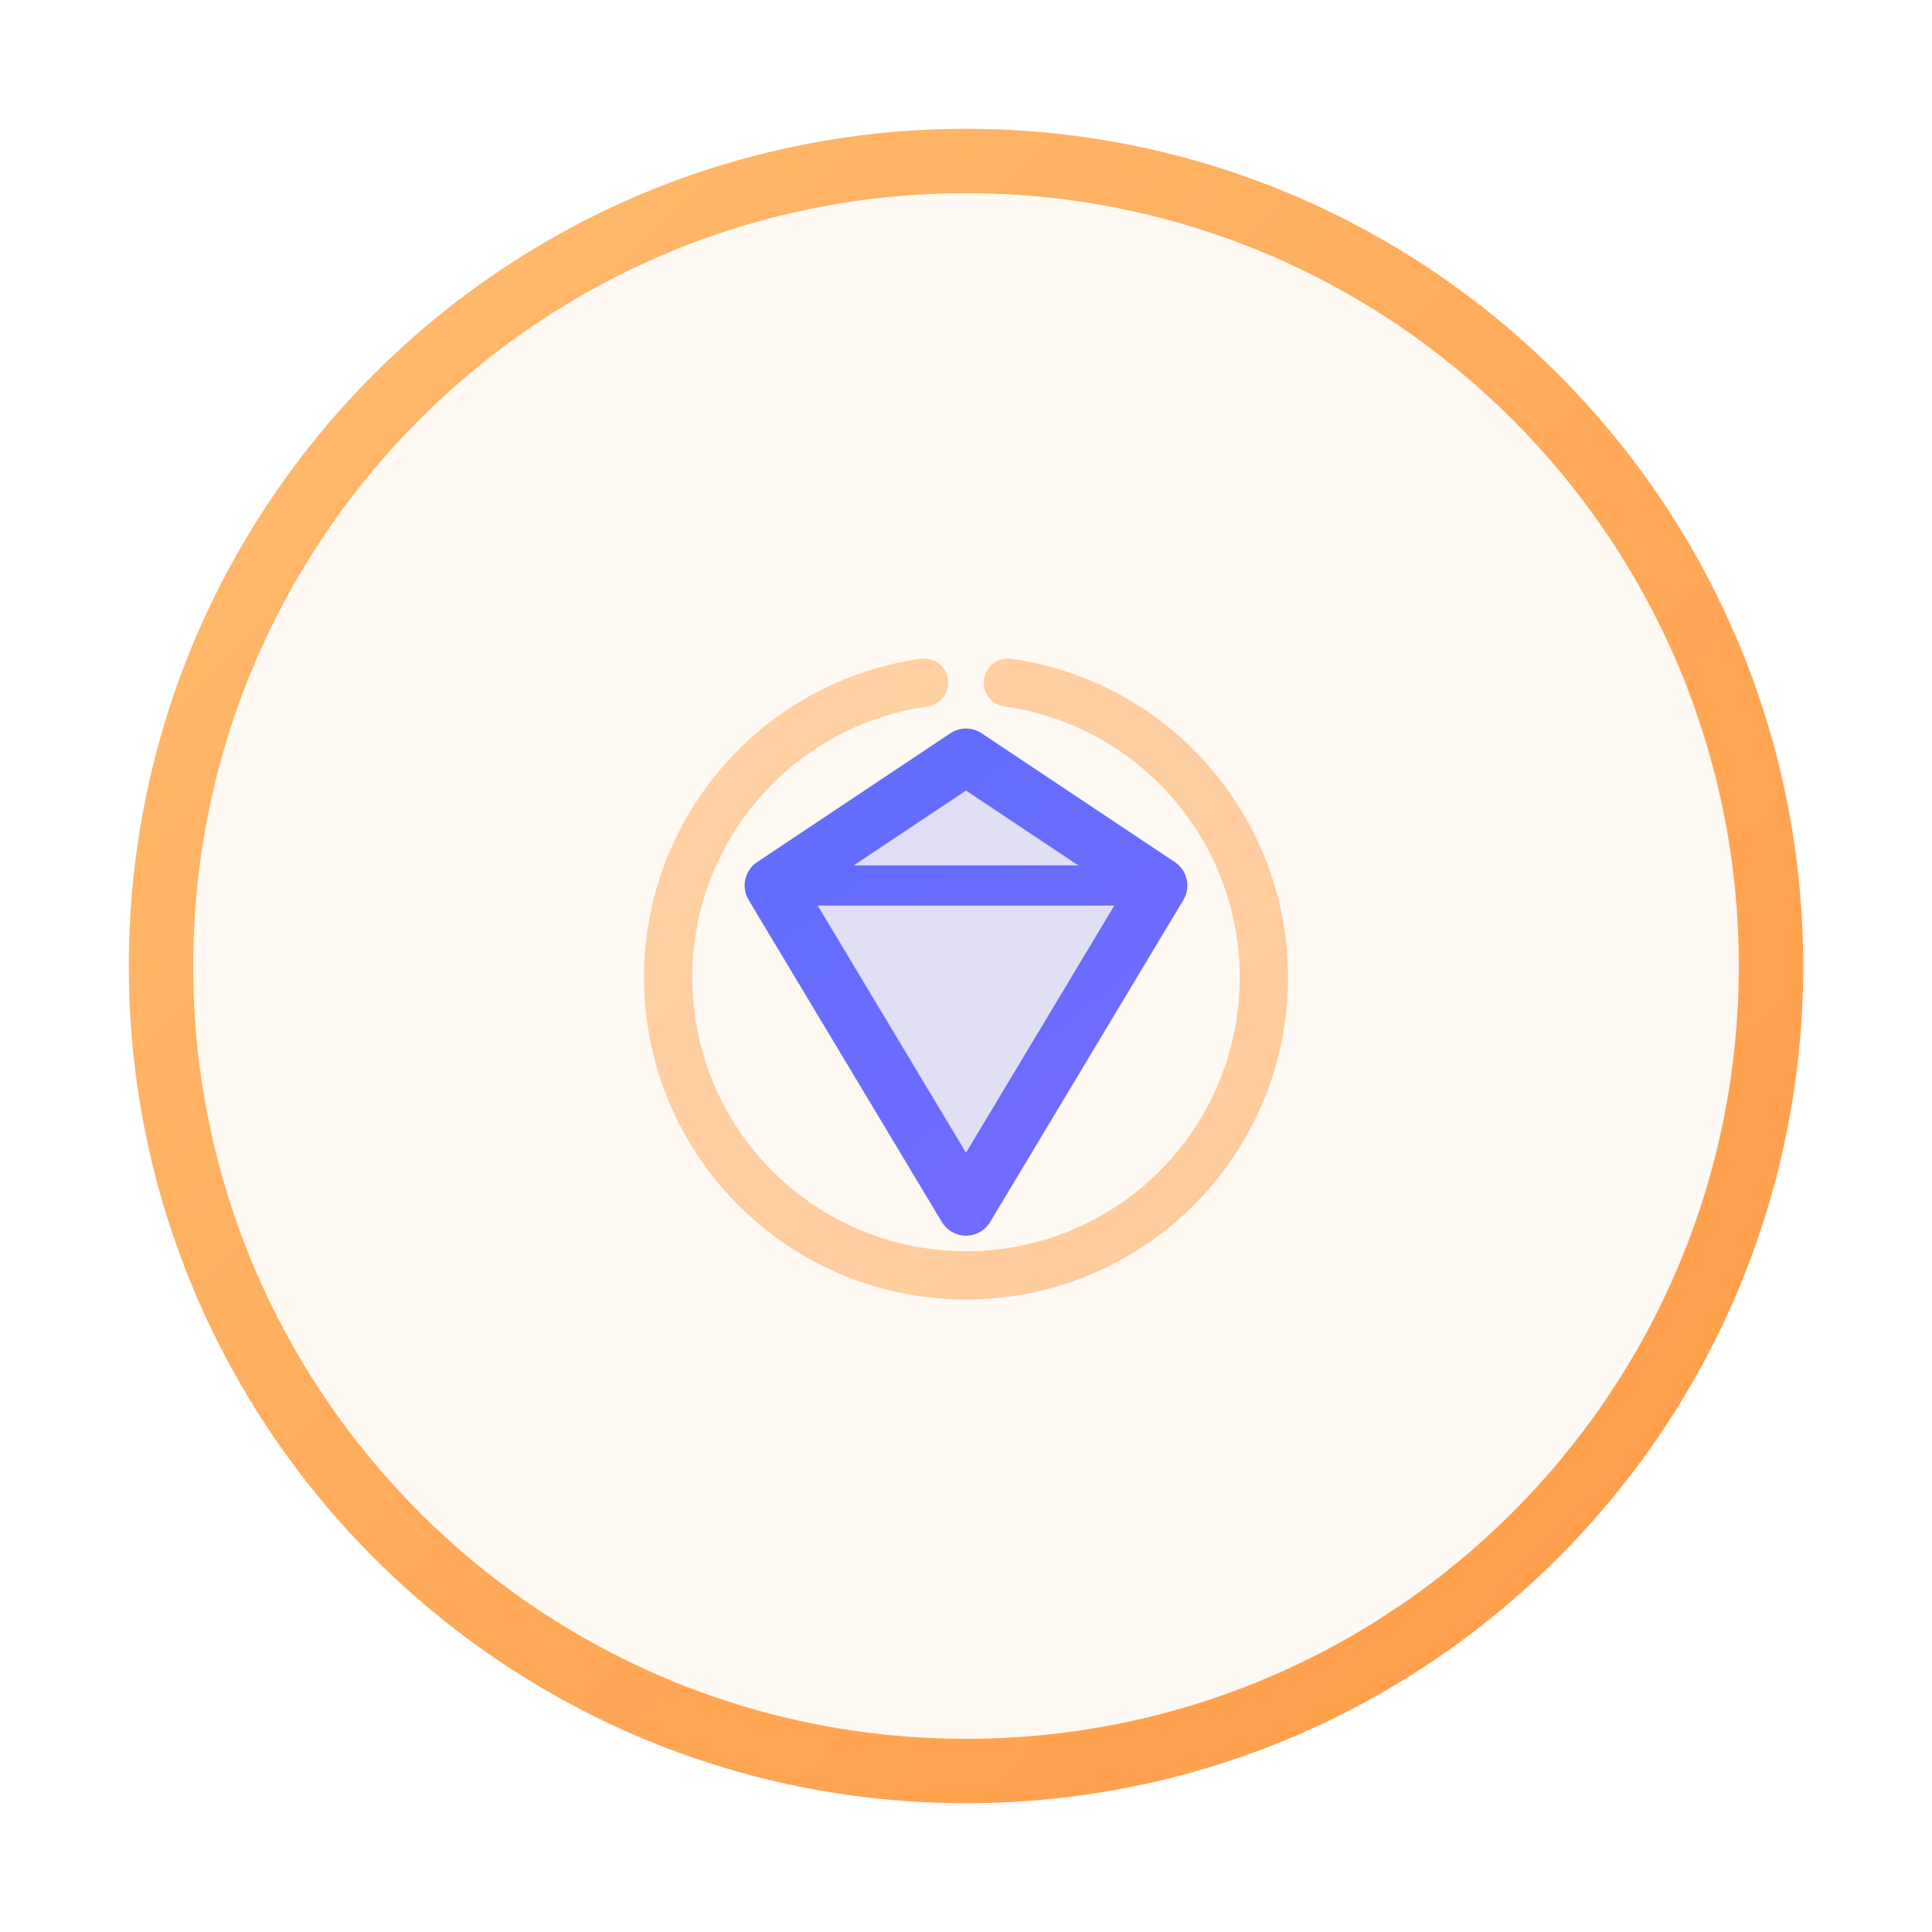
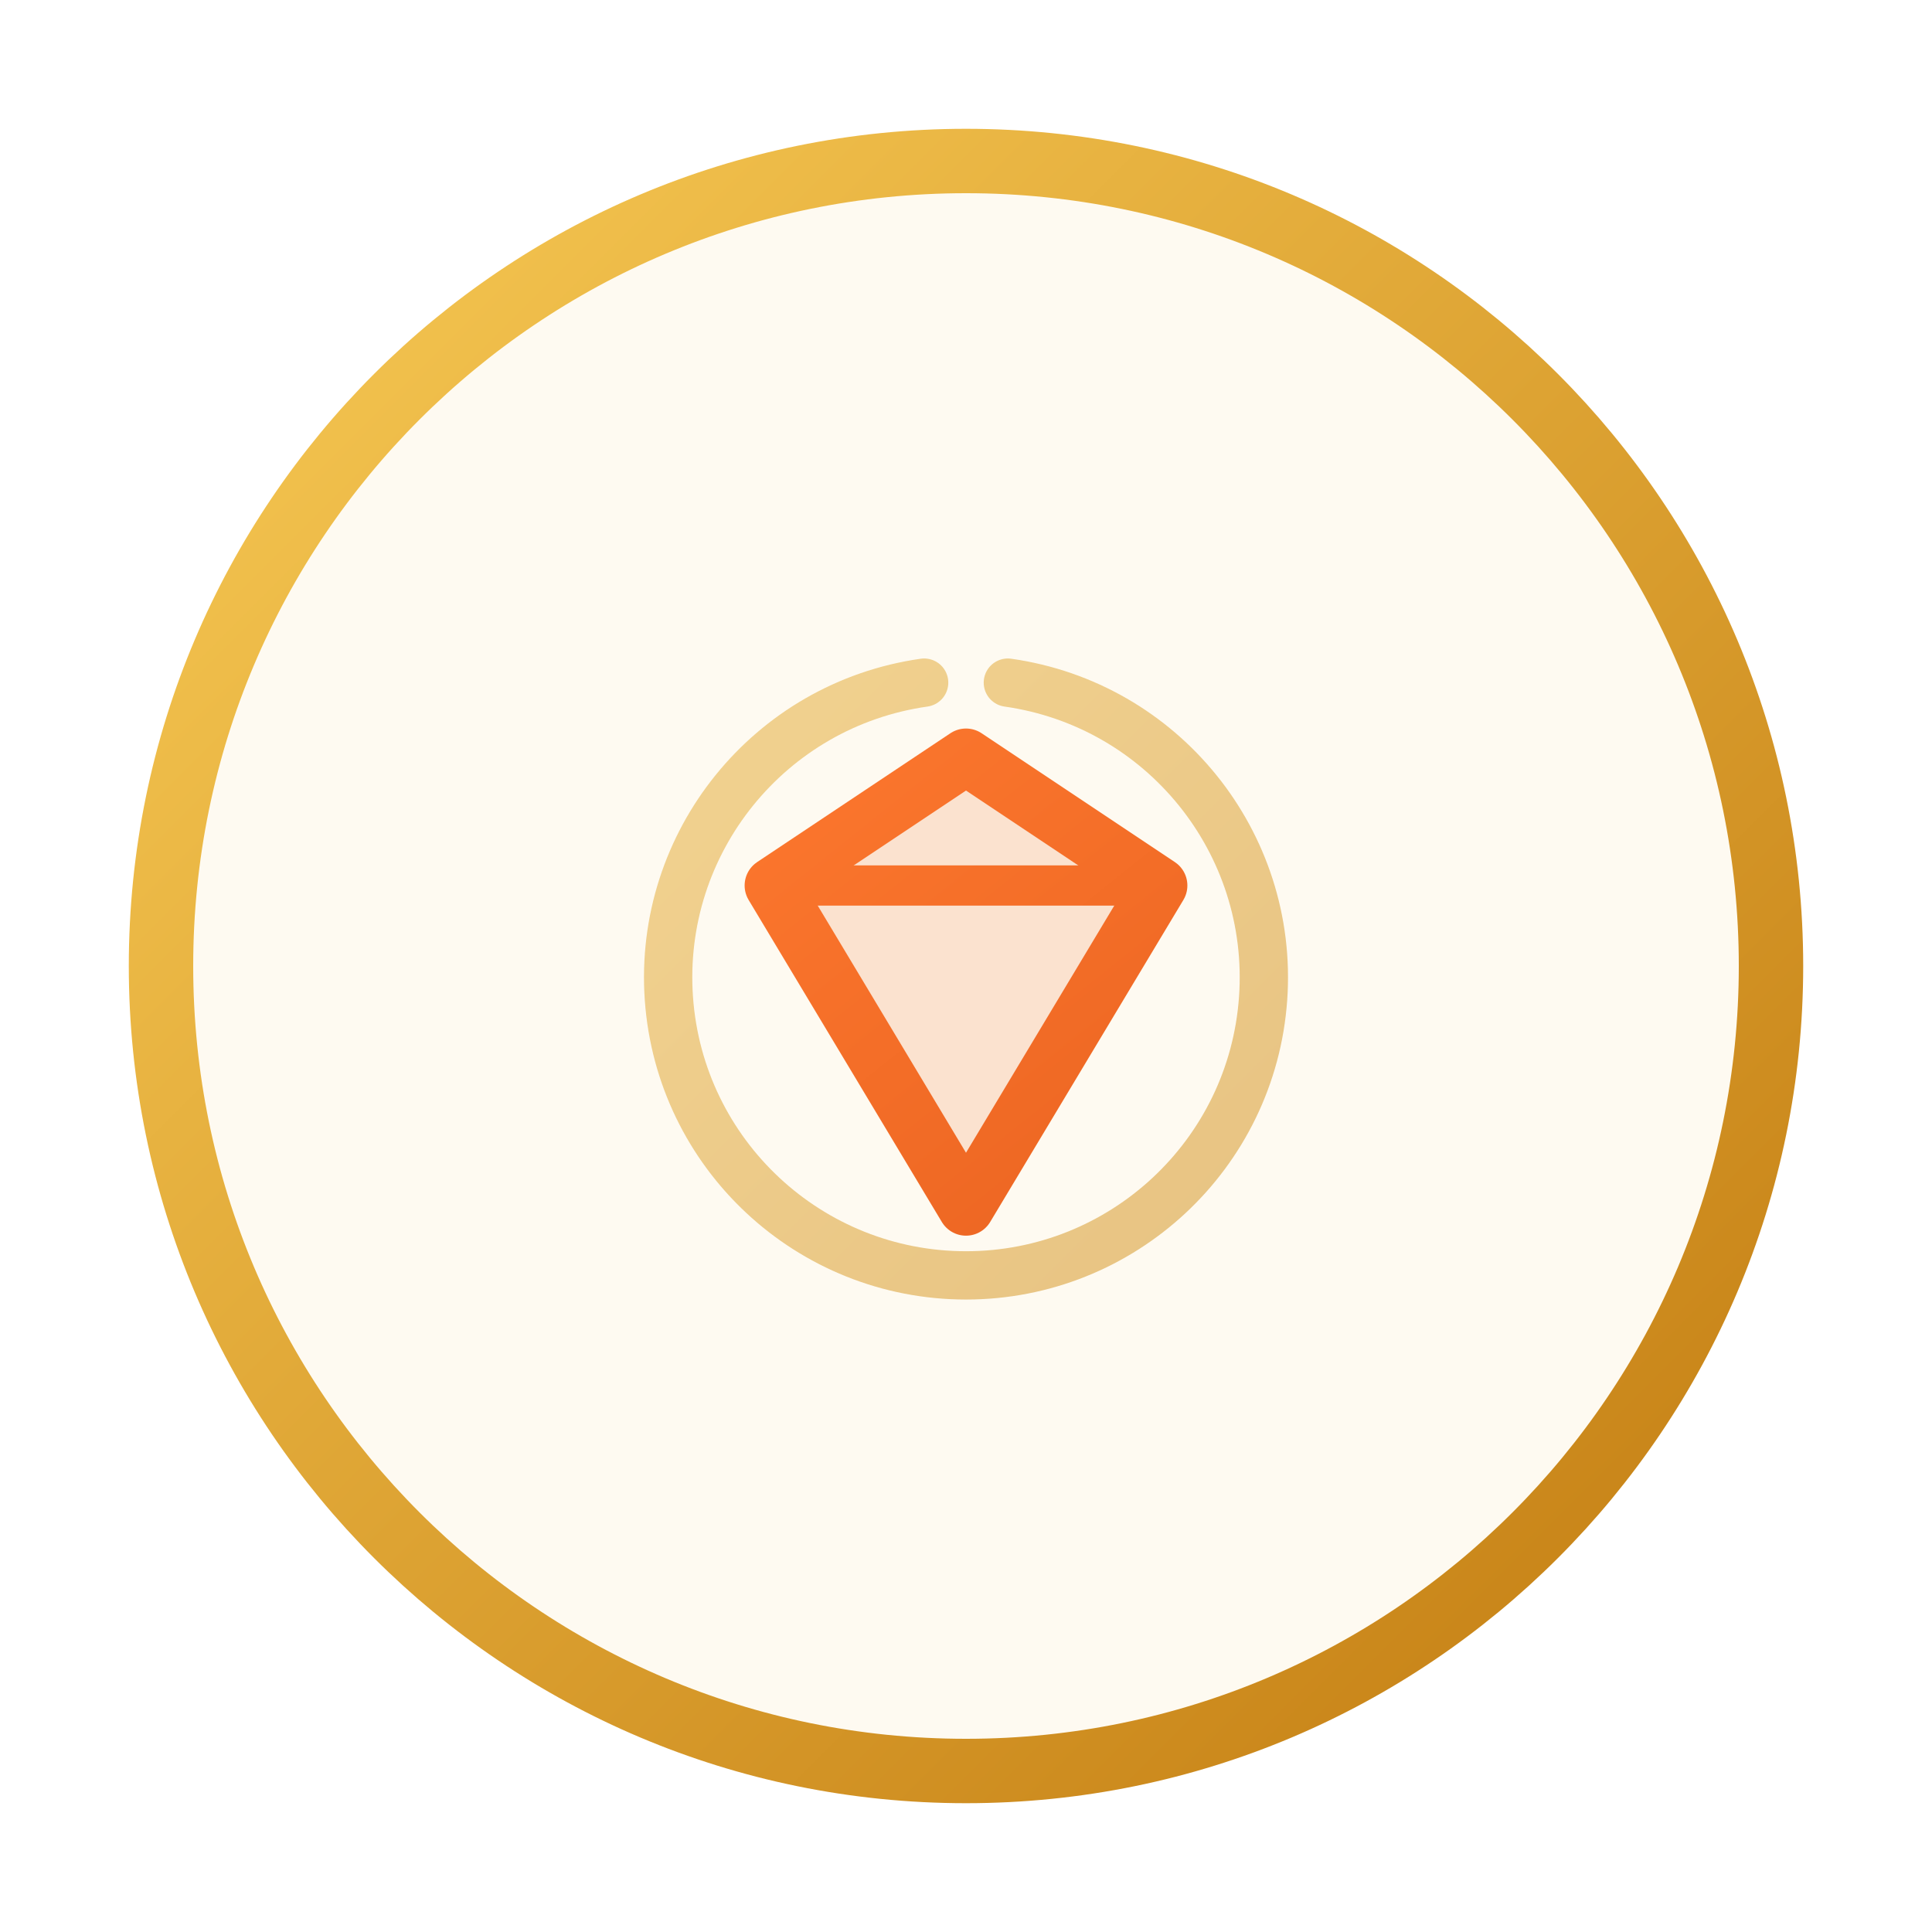
<svg xmlns="http://www.w3.org/2000/svg" width="120" height="120" viewBox="0 0 120 120" fill="none" role="img" aria-label="Iron Will achievement badge">
  <defs>
-     <linearGradient id="badgeRingF" x1="20" y1="20" x2="100" y2="100" gradientUnits="userSpaceOnUse">
-       <stop offset="0" stop-color="#FFB86B" />
-       <stop offset="1" stop-color="#FF9E4B" />
+     <linearGradient id="frameF" x1="20" y1="20" x2="100" y2="100" gradientUnits="userSpaceOnUse">
+       <stop offset="0" stop-color="#F2C24E" />
+       <stop offset="1" stop-color="#C88418" />
    </linearGradient>
-     <linearGradient id="focusF" x1="44" y1="42" x2="76" y2="82" gradientUnits="userSpaceOnUse">
-       <stop offset="0" stop-color="#5B6CFF" />
-       <stop offset="1" stop-color="#7A6BFF" />
+     <linearGradient id="glyphF" x1="44" y1="42" x2="76" y2="82" gradientUnits="userSpaceOnUse">
+       <stop offset="0" stop-color="#FF7A30" />
+       <stop offset="1" stop-color="#E8611F" />
    </linearGradient>
  </defs>
-   <circle cx="60" cy="60" r="50" stroke="url(#badgeRingF)" stroke-width="4" fill="#FFB86B" fill-opacity="0.08" />
-   <path d="M62.6 42.4 A18.5 18.5 0 1 1 57.4 42.4" stroke="url(#badgeRingF)" stroke-width="3" stroke-linecap="round" fill="none" stroke-opacity="0.55" />
-   <path d="M60 47 l12 8 -12 20 -12 -20 z" stroke="url(#focusF)" stroke-width="3.5" fill="#5B6CFF" fill-opacity="0.18" stroke-linejoin="round" />
-   <path d="M48 55 h24" stroke="url(#focusF)" stroke-width="2.5" stroke-linecap="round" />
+   <circle cx="60" cy="60" r="50" stroke="url(#frameF)" stroke-width="4" fill="#F2C24E" fill-opacity="0.08" />
+   <path d="M62.6 42.4 A18.5 18.5 0 1 1 57.4 42.4" stroke="url(#frameF)" stroke-width="3" stroke-linecap="round" fill="none" stroke-opacity="0.55" />
+   <path d="M60 47 l12 8 -12 20 -12 -20 z" stroke="url(#glyphF)" stroke-width="3.5" fill="#E8611F" fill-opacity="0.16" stroke-linejoin="round" />
+   <path d="M48 55 h24" stroke="url(#glyphF)" stroke-width="2.5" stroke-linecap="round" />
</svg>
